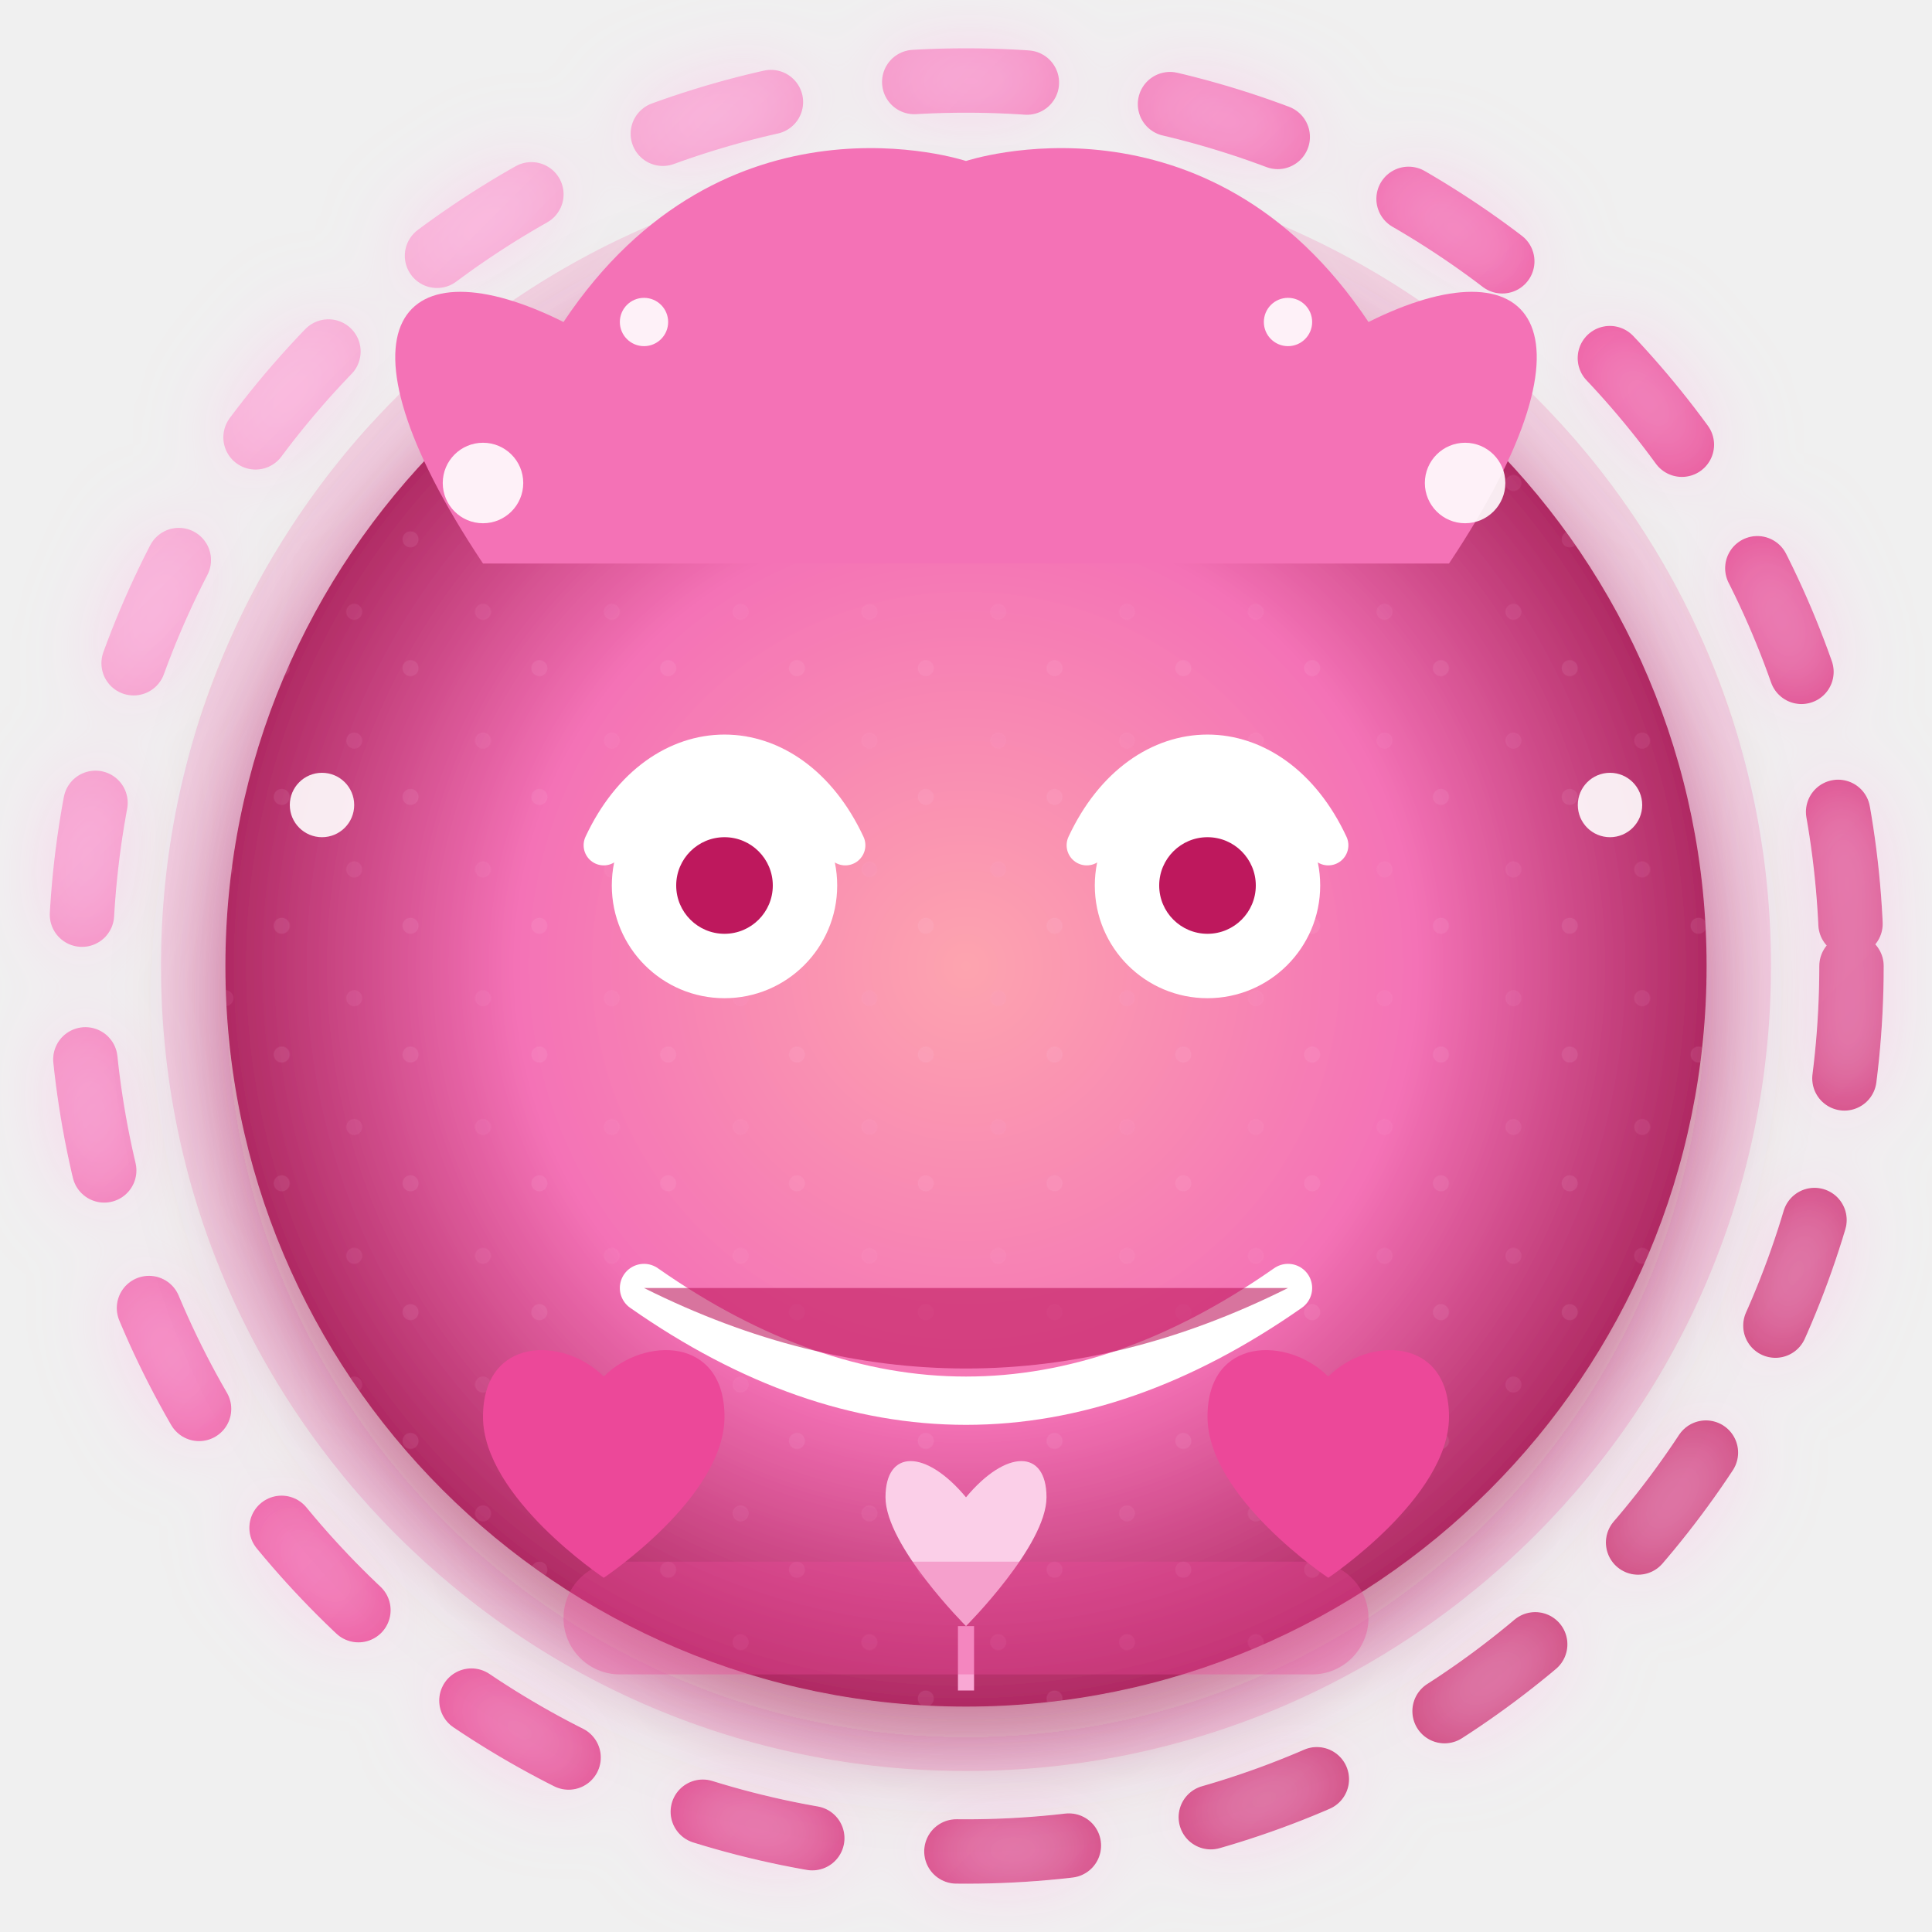
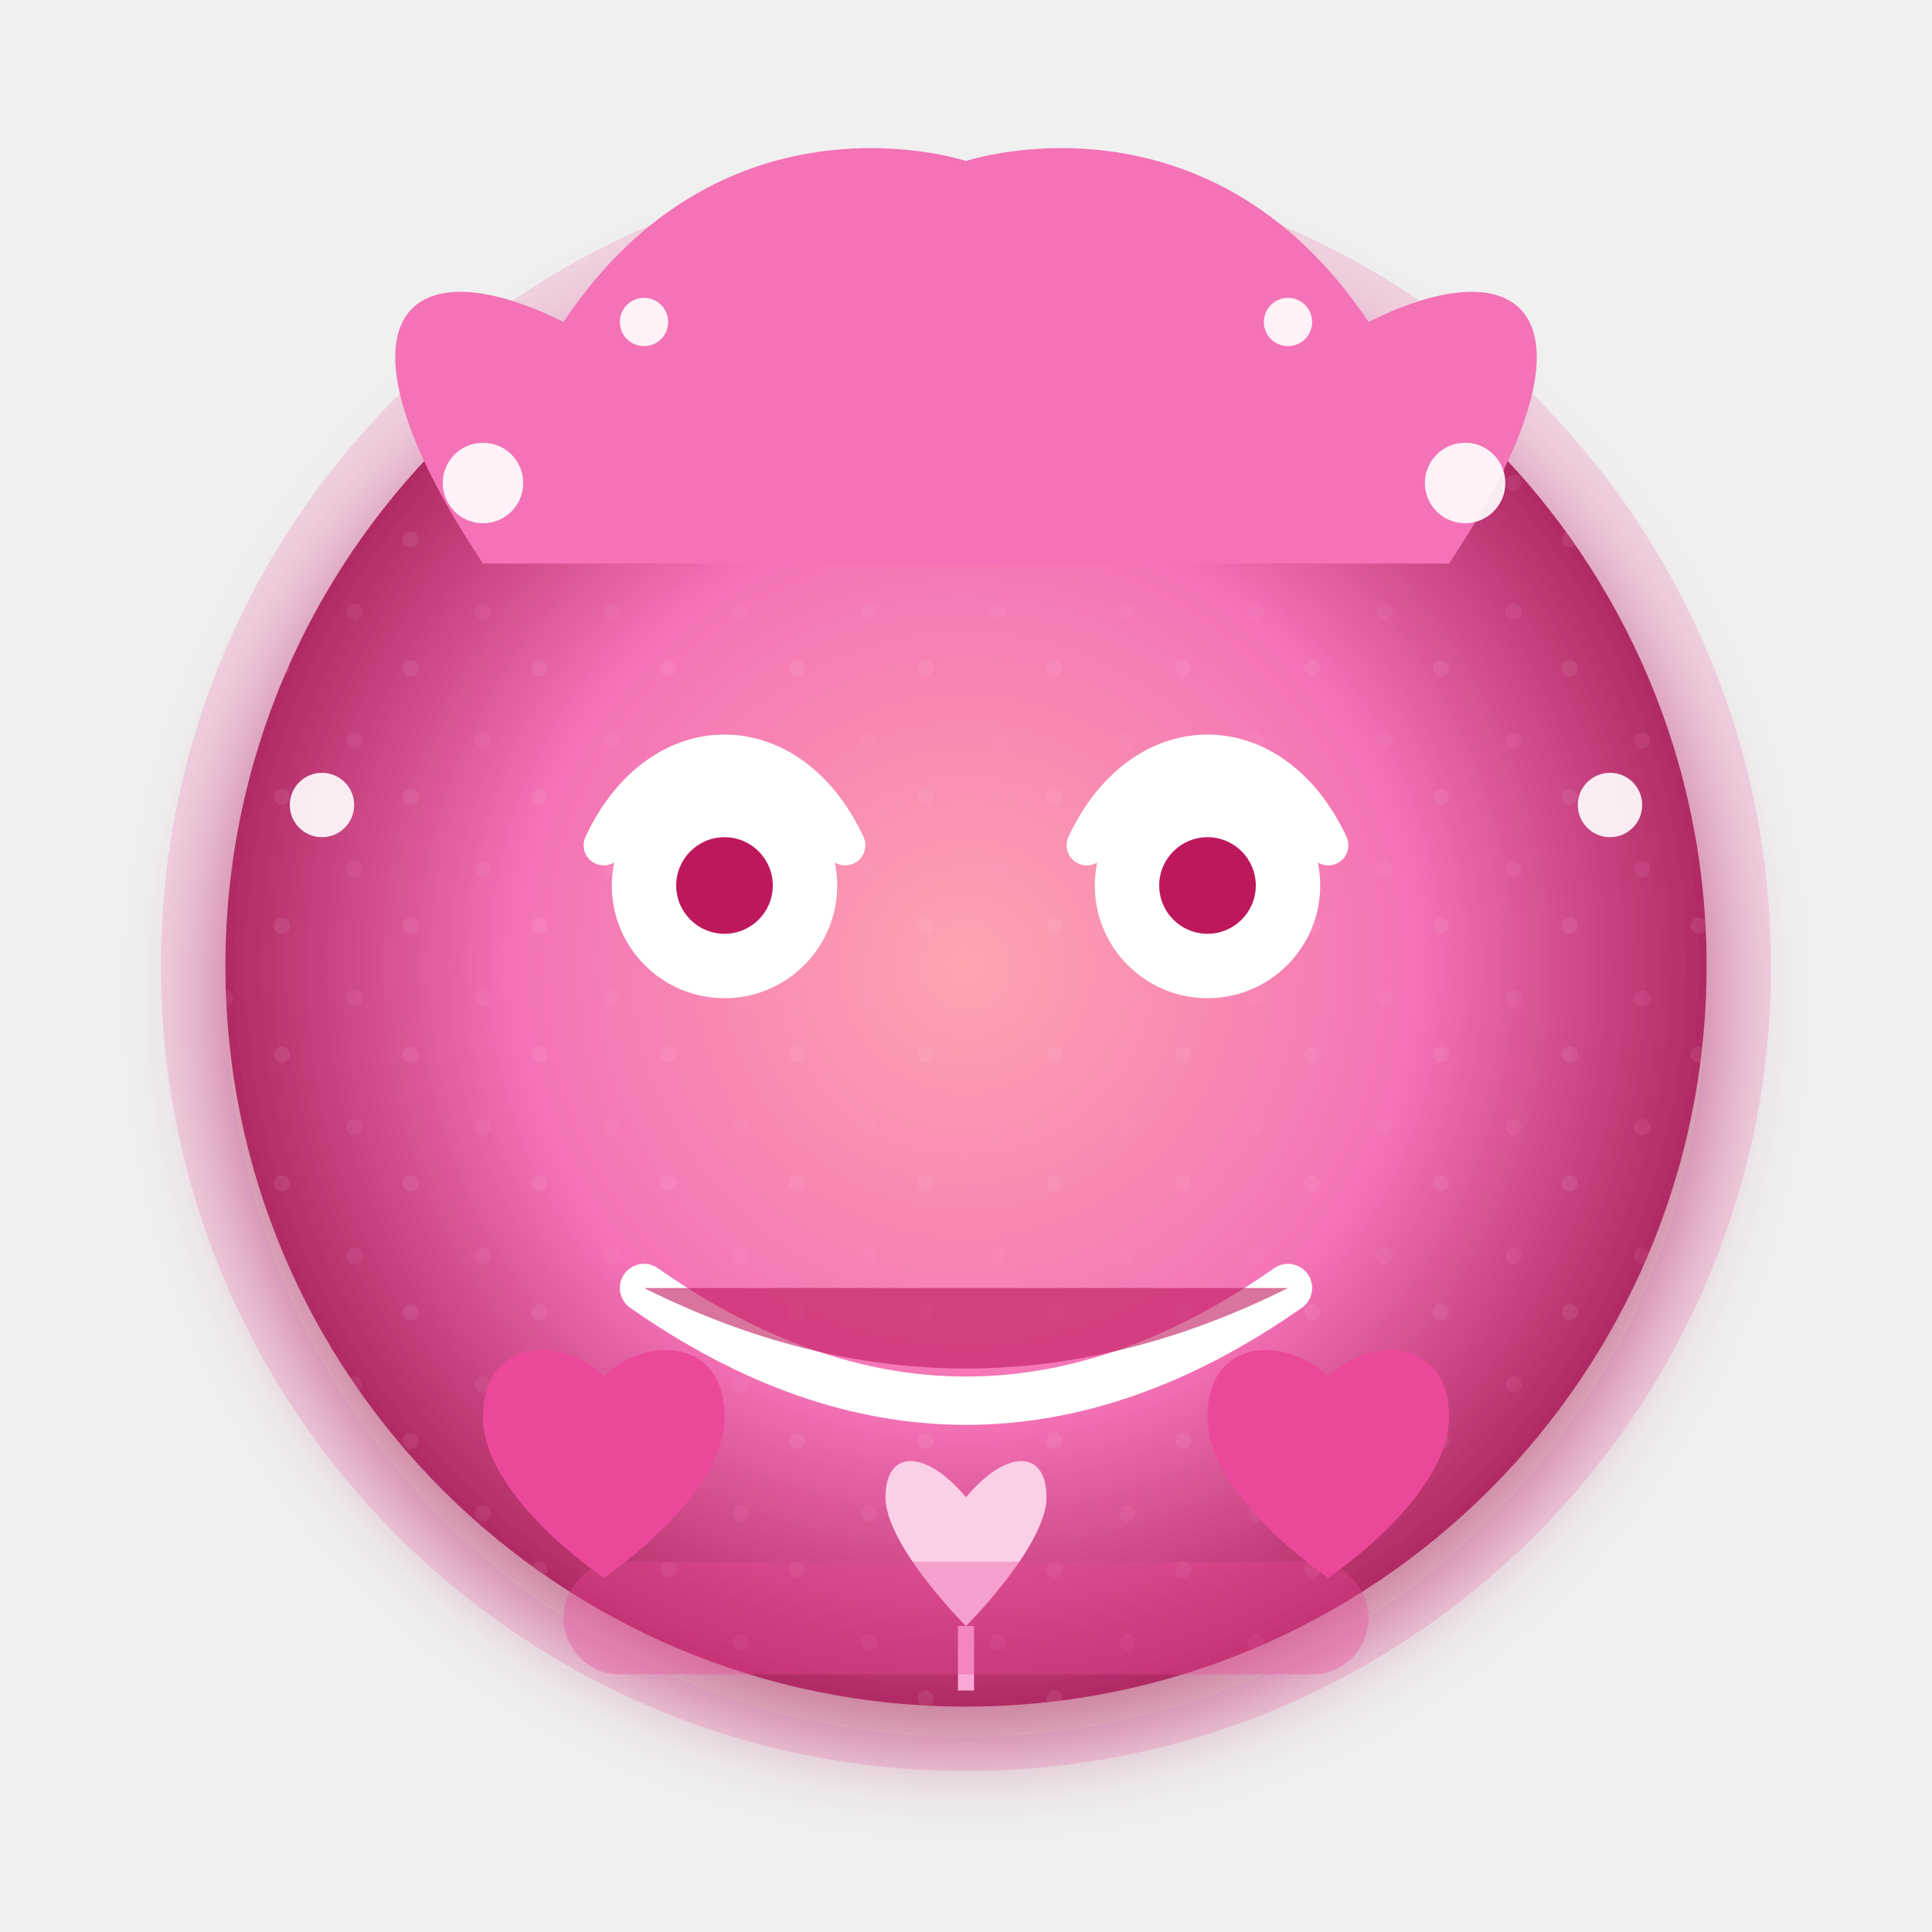
<svg xmlns="http://www.w3.org/2000/svg" width="240" height="240" viewBox="0 0 240 240" fill="none" aria-labelledby="gtitle gdesc" role="img">
  <defs>
    <radialGradient id="glowFace" cx="0.5" cy="0.5" r="0.55">
      <stop offset="0%" stop-color="#FDA4AF" />
      <stop offset="55%" stop-color="#F472B6" />
      <stop offset="100%" stop-color="#9D174D" />
    </radialGradient>
    <linearGradient id="glowRing" x1="0" y1="0" x2="1" y2="1">
      <stop offset="0%" stop-color="#FBCFE8" />
      <stop offset="50%" stop-color="#EC4899" />
      <stop offset="100%" stop-color="#BE185D" />
    </linearGradient>
    <filter id="glowOuter" x="-50%" y="-50%" width="200%" height="200%">
      <feGaussianBlur in="SourceGraphic" stdDeviation="5" result="b" />
      <feColorMatrix in="b" type="matrix" values="0 0 0 0 1  0 0 0 0 0.5  0 0 0 0 0.8  0 0 0 0.55 0" result="c" />
      <feBlend in="SourceGraphic" in2="c" mode="screen" />
    </filter>
    <filter id="glowShadow" x="-50%" y="-50%" width="200%" height="200%">
      <feDropShadow dx="0" dy="4" stdDeviation="6" flood-color="#9D174D" flood-opacity="0.55" />
    </filter>
    <pattern id="glowDots" width="16" height="16" patternUnits="userSpaceOnUse">
      <circle cx="3" cy="3" r="1" fill="#FBCFE8" />
      <circle cx="12" cy="12" r="1" fill="#F9A8D4" />
    </pattern>
    <style>
  .gl-ring { stroke-dasharray: 14 18; }
      .gl-eye { animation: gl-blink 7s ease-in-out infinite; }
      .gl-mouth { animation: gl-smile 4.4s ease-in-out infinite; }
      .gl-heart { animation: gl-heart 5.2s ease-in-out infinite; transform-origin:center; }
      .gl-heart:nth-child(2) { animation-delay:1.8s; }
      .gl-hair { animation: gl-flow 8s ease-in-out infinite; transform-origin:120px 60px; }
      .gl-spark { animation: gl-spark 6s ease-in-out infinite; }
      .gl-spark:nth-child(2) { animation-delay:1s; }
      .gl-spark:nth-child(3) { animation-delay:2s; }
      .gl-spark:nth-child(4) { animation-delay:3s; }
      .gl-spark:nth-child(5) { animation-delay:4s; }
      .gl-neck { animation: gl-pulse 6s ease-in-out infinite; transform-origin:120px 195px; }
      .gl-halo { animation: gl-halo 6s ease-in-out infinite; }
  /* gl-spin &amp; gl-hue removed: ring static */
      @keyframes gl-blink { 0%,6%,94%,100% { transform: scaleY(1);} 3%,4% { transform: scaleY(.12);} }
      @keyframes gl-smile { 0%,100% { transform: scale(1);} 50% { transform: scale(1.07);} }
      @keyframes gl-heart { 0%,100% { transform: translateY(0) scale(1);} 50% { transform: translateY(-12px) scale(1.15);} }
      @keyframes gl-flow { 0%,100% { transform: skewX(0deg);} 50% { transform: skewX(4deg);} }
      @keyframes gl-spark { 0%,100% { opacity:0; transform:translateY(0);} 50% { opacity:1; transform:translateY(-8px);} }
      @keyframes gl-pulse { 0%,100% { transform:scale(1);} 50% { transform:scale(1.15);} }
      @keyframes gl-halo { 0%,100% { opacity:.25; transform:scale(1);} 50% { opacity:.45; transform:scale(1.08);} }
    </style>
  </defs>
-   <g filter="url(#glowOuter)">
-     <circle cx="120" cy="120" r="110" fill="none" stroke="url(#glowRing)" stroke-width="8" class="gl-ring" stroke-linecap="round" />
-   </g>
  <circle cx="120" cy="120" r="100" fill="#EC4899" opacity="0.18" class="gl-halo" />
  <circle cx="120" cy="120" r="92" fill="url(#glowFace)" filter="url(#glowShadow)" />
  <circle cx="120" cy="120" r="92" fill="url(#glowDots)" opacity="0.1" />
  <path class="gl-hair" d="M60 70C40 40 50 30 70 40C90 10 120 20 120 20C120 20 150 10 170 40C190 30 200 40 180 70" fill="#F472B6" />
  <g class="gl-eye">
    <circle cx="90" cy="110" r="14" fill="#FFF" />
    <circle cx="90" cy="110" r="6" fill="#BE185D" />
  </g>
  <g class="gl-eye" style="animation-delay:1.8s">
    <circle cx="150" cy="110" r="14" fill="#FFF" />
    <circle cx="150" cy="110" r="6" fill="#BE185D" />
  </g>
  <path d="M75 105 C82 90 98 90 105 105" stroke="#FFF" stroke-width="5" stroke-linecap="round" />
  <path d="M135 105 C142 90 158 90 165 105" stroke="#FFF" stroke-width="5" stroke-linecap="round" />
  <path class="gl-mouth" d="M80 160 Q120 188 160 160" stroke="#FFF" stroke-width="6" stroke-linecap="round" fill="none" />
  <path d="M80 160 Q120 180 160 160" fill="#BE185D" opacity="0.6" />
  <g fill="#EC4899">
    <path class="gl-heart" d="M60 176 C60 166 70 166 75 171 C80 166 90 166 90 176 C90 186 75 196 75 196 C75 196 60 186 60 176 Z" />
    <path class="gl-heart" d="M150 176 C150 166 160 166 165 171 C170 166 180 166 180 176 C180 186 165 196 165 196 C165 196 150 186 150 176 Z" />
  </g>
  <g class="gl-neck">
    <path d="M110 186 C110 180 115 180 120 186 C125 180 130 180 130 186 C130 192 120 202 120 202 C120 202 110 192 110 186 Z" fill="#FBCFE8" />
    <path d="M120 202 L120 210" stroke="#F9A8D4" stroke-width="2" />
  </g>
  <g fill="#FFF" opacity="0.9">
    <circle class="gl-spark" cx="60" cy="60" r="5" />
    <circle class="gl-spark" cx="182" cy="60" r="5" />
    <circle class="gl-spark" cx="80" cy="40" r="3" />
    <circle class="gl-spark" cx="160" cy="40" r="3" />
    <circle class="gl-spark" cx="40" cy="100" r="4" />
    <circle class="gl-spark" cx="200" cy="100" r="4" />
  </g>
  <rect x="70" y="194" width="100" height="14" rx="7" fill="#EC4899" opacity="0.35" />
</svg>
